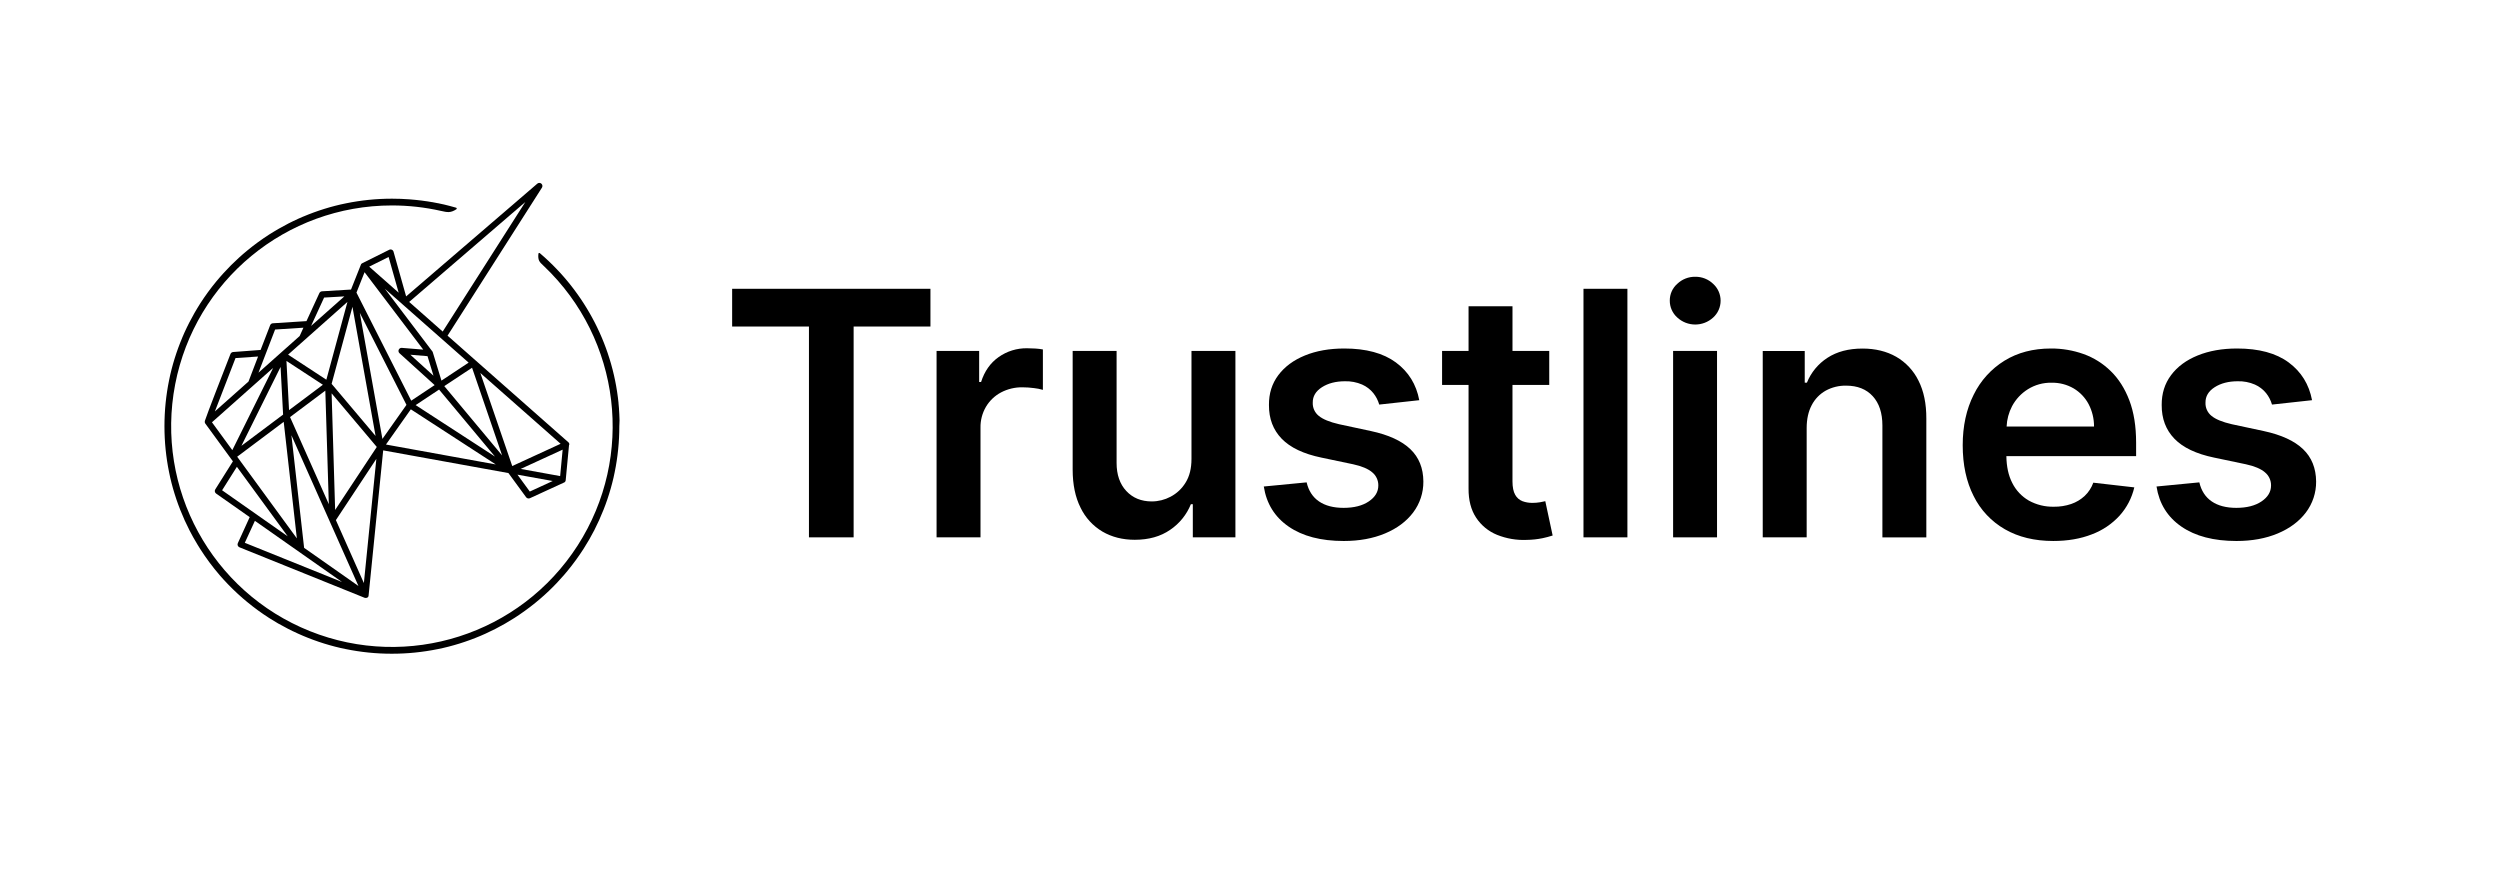
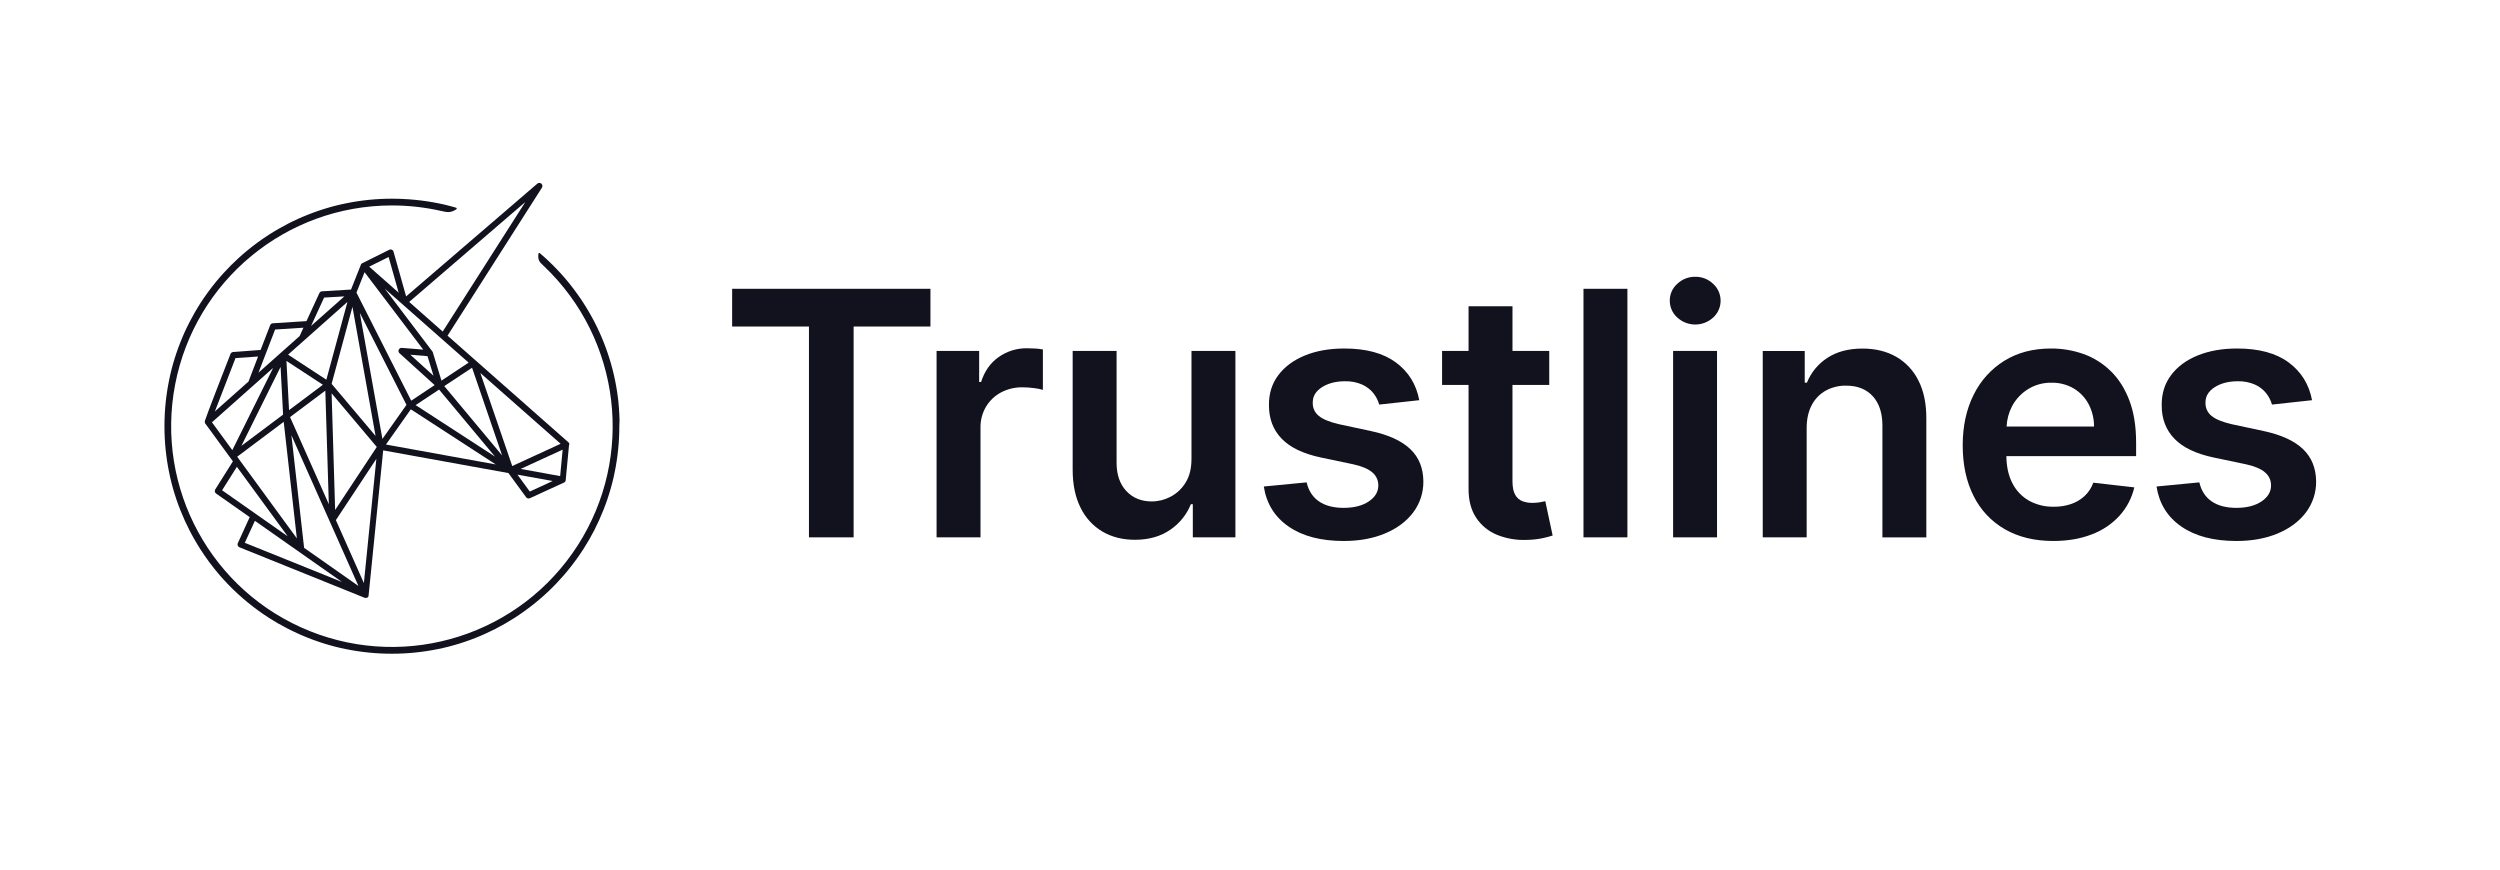
<svg xmlns="http://www.w3.org/2000/svg" id="Layer_2" data-name="Layer 2" viewBox="0 0 2133.9 742.23">
-   <polygon points="624.93 278.71 690.49 278.71 690.49 458.66 728.62 458.66 728.62 278.71 794.19 278.71 794.19 246.5 624.93 246.5 624.93 278.71" />
-   <path d="M876.69,297.26a41,41,0,0,0-24.28,7.51c-7.1,5-12.07,12.11-15,21.29h-1.64V299.54H799.42V458.66h37.5V365.12a34.07,34.07,0,0,1,4.67-17.93A32.8,32.8,0,0,1,854.36,335a38,38,0,0,1,18.39-4.41,75.94,75.94,0,0,1,9.9.68,42,42,0,0,1,7.52,1.5v-34.5a54,54,0,0,0-6.49-.78C881.1,297.35,878.77,297.26,876.69,297.26Z" />
-   <path d="M1017,391.73q0,12.13-5,20.15A32.81,32.81,0,0,1,999.12,424a34.34,34.34,0,0,1-16,4q-13.47,0-21.76-8.91t-8.28-24V299.54h-37.5V400.85q0,19.06,6.73,32.47A47.75,47.75,0,0,0,941,453.74q12,7,27.62,7,17.91,0,30.19-8.5a48,48,0,0,0,17.66-21.85h1.67v28.28h36.36V299.54H1017Z" />
-   <path d="M1170.11,367.91,1143,362.1q-12.13-2.79-17.36-7.14a13.76,13.76,0,0,1-5.13-11.3q-.09-8.07,7.83-13.14t19.63-5.09a34.67,34.67,0,0,1,14.7,2.81,25.61,25.61,0,0,1,9.58,7.35,27.78,27.78,0,0,1,5,9.74l34.18-3.74q-3.81-20.29-19.94-32.21t-44.07-11.91q-19.07,0-33.61,5.95t-22.68,16.79q-8.16,10.83-8,25.54-.11,17.38,10.89,28.74t33.87,16.1l27.13,5.7c7.32,1.59,12.74,3.87,16.22,6.84a14.23,14.23,0,0,1,5.24,11.29q0,8.08-8.13,13.57t-21.5,5.5q-12.94,0-21-5.5t-10.56-16.26l-36.57,3.53q3.42,21.94,21.23,34.22t47,12.29q19.89,0,35.24-6.43t24-17.86a43.23,43.23,0,0,0,8.74-26.48q-.09-17.08-11.13-27.65T1170.11,367.91Z" />
-   <path d="M1314.46,428.72a38.27,38.27,0,0,1-6.49.52,23.84,23.84,0,0,1-8.48-1.45,12,12,0,0,1-6.18-5.45q-2.32-4-2.32-11.54V328.54h31.38v-29H1291V261.42H1253.5v38.12h-22.6v29h22.6V417q-.11,14.92,6.46,24.86a38.78,38.78,0,0,0,17.88,14.66,60.53,60.53,0,0,0,25.38,4.31,72.35,72.35,0,0,0,13.52-1.46,83.73,83.73,0,0,0,8.54-2.28L1319,427.79C1317.92,428.06,1316.43,428.37,1314.46,428.72Z" />
-   <rect x="1351.6" y="246.5" width="37.49" height="212.16" />
-   <path d="M1447,236.24a21.73,21.73,0,0,0-15.32,6,18.85,18.85,0,0,0-6.42,14.35,19.12,19.12,0,0,0,6.36,14.39,22.62,22.62,0,0,0,30.67.06,19.43,19.43,0,0,0,0-28.75A21.54,21.54,0,0,0,1447,236.24Z" />
-   <rect x="1428.1" y="299.54" width="37.49" height="159.12" />
-   <path d="M1618.51,304.52q-12.3-7-28.75-7-17.82,0-29.89,7.87a45.38,45.38,0,0,0-17.55,21.23h-1.87v-27H1504.6V458.66h37.5V365.42c0-7.67,1.44-14.18,4.29-19.58a30.1,30.1,0,0,1,11.92-12.38,35,35,0,0,1,17.47-4.29q14.49,0,22.72,9t8.24,25v95.51h37.5V357.34q.09-19.05-6.69-32.42A47.76,47.76,0,0,0,1618.51,304.52Z" />
-   <path d="M1801.62,316.73a64,64,0,0,0-23.21-14.55,81.61,81.61,0,0,0-27.8-4.71q-22.81,0-39.69,10.41a70.43,70.43,0,0,0-26.25,29q-9.37,18.62-9.38,43.15,0,25,9.31,43.36a66.84,66.84,0,0,0,26.69,28.37q17.36,10,41.29,10,18.54,0,32.93-5.66a61.05,61.05,0,0,0,23.67-15.95A54.46,54.46,0,0,0,1821.76,416l-35-4a28.9,28.9,0,0,1-7.36,11.3,32.09,32.09,0,0,1-11.51,6.89,44.25,44.25,0,0,1-14.81,2.33,42.24,42.24,0,0,1-21.34-5.23,35.72,35.72,0,0,1-14.18-15.12c-3.27-6.36-4.88-14-5-22.85h110.74v-11.5q0-20.93-5.78-36.09T1801.62,316.73Zm-88.86,47.35a41.2,41.2,0,0,1,4.65-17.36,38.44,38.44,0,0,1,13.52-14.49,36.67,36.67,0,0,1,20.18-5.55,36,36,0,0,1,18.91,4.87,34.34,34.34,0,0,1,12.69,13.31,40.67,40.67,0,0,1,4.67,19.22Z" />
-   <path d="M1965.78,383.35q-11.05-10.58-33.62-15.44L1905,362.1q-12.13-2.79-17.36-7.14a13.72,13.72,0,0,1-5.12-11.3q-.1-8.07,7.82-13.14t19.63-5.09a34.56,34.56,0,0,1,14.71,2.81,25.69,25.69,0,0,1,9.6,7.35,28.09,28.09,0,0,1,5,9.74l34.19-3.74q-3.85-20.29-19.94-32.21t-44.09-11.91q-19,0-33.62,5.95t-22.68,16.79q-8.12,10.83-8,25.54-.11,17.38,10.87,28.74t33.88,16.1l27.15,5.7q11,2.38,16.19,6.84a14.2,14.2,0,0,1,5.24,11.29q0,8.08-8.13,13.57t-21.5,5.5q-12.94,0-21-5.5t-10.57-16.26l-36.55,3.53q3.42,21.94,21.24,34.22t47,12.29q19.89,0,35.22-6.43t24-17.86a43.13,43.13,0,0,0,8.77-26.48Q1976.8,393.92,1965.78,383.35Z" />
-   <path d="M528.82,358.93v-.14c0-1.6-.1-3.2-.18-4.76l0-.26c-.07-1.5-.17-3-.29-4.66l0-.31c-.11-1.44-.24-2.94-.41-4.56l0-.39c-.16-1.49-.33-3-.51-4.46l-.06-.45c-.19-1.47-.39-2.94-.61-4.36l-.08-.52c-.22-1.44-.46-2.86-.71-4.28l-.09-.54c-.25-1.41-.53-2.81-.81-4.21l-.12-.59c-.28-1.39-.58-2.77-.9-4.15l-.14-.59c-.32-1.38-.65-2.75-1-4.13l-.14-.53c-.36-1.37-.73-2.73-1.11-4.09l-.16-.58c-.39-1.35-.79-2.7-1.2-4l-.18-.56c-.45-1.45-.87-2.75-1.29-4l-.2-.61c-.45-1.3-.91-2.61-1.38-3.91l-.21-.57c-.48-1.3-1-2.61-1.48-3.9l-.21-.53c-.52-1.32-1-2.62-1.58-3.85l-.23-.56c-.55-1.28-1.1-2.56-1.68-3.83l-.21-.47c-.58-1.28-1.18-2.55-1.79-3.82l-.21-.45c-.62-1.27-1.25-2.54-1.89-3.8l-.21-.4c-.65-1.26-1.31-2.51-2-3.77l-.22-.41c-.68-1.25-1.37-2.49-2.08-3.72l-.2-.33c-.72-1.25-1.45-2.49-2.2-3.72l-.18-.3q-1.14-1.89-2.33-3.73l-.09-.14q-1.21-1.89-2.48-3.77l-.1-.15c-.91-1.35-1.74-2.54-2.53-3.64l-.05-.08-.06-.07q-1.29-1.82-2.62-3.6l-.12-.17c-.87-1.16-1.75-2.3-2.64-3.44l-.24-.31q-1.35-1.71-2.73-3.39l-.18-.22c-.91-1.1-1.84-2.2-2.78-3.28l-.28-.33c-.91-1-1.83-2.09-2.77-3.12l-.35-.39q-1.39-1.53-2.82-3l-.38-.4c-.94-1-1.89-1.95-2.85-2.92l-.44-.44c-1-1-2.07-2.05-3.14-3.06l-.05-.06c-2.46-2.34-5.1-4.71-7.85-7.06a.75.75,0,0,0-.76-.13.77.77,0,0,0-.47.62c-.55,5.64.91,7,4.1,10l.83.78a188.42,188.42,0,1,1-129.91-52,189.77,189.77,0,0,1,41.82,4.66c5.44,1.23,8.17,1.85,13.11-1.4a.72.72,0,0,0,.33-.73.74.74,0,0,0-.53-.61c-3.67-1.08-7.3-2-10.78-2.84l-.12,0c-1.46-.33-3-.66-4.59-1l-.16,0c-1.37-.28-2.88-.57-4.61-.88l-.14,0c-1.54-.27-3.11-.53-4.66-.77l-.16,0c-1.5-.23-3.09-.46-4.69-.66l-.1,0c-1.64-.2-3.25-.38-4.79-.54h-.11c-1.41-.15-3-.28-4.88-.44-4.92-.37-9.95-.56-14.94-.56-1.78,0-3.42,0-5,.06s-3.38.11-5,.19-3.28.19-4.95.31-3.22.27-4.92.44-3.25.35-4.89.56-3.23.43-4.84.68c-1.79.27-3.36.53-4.81.79-1.61.29-3.22.6-4.76.92s-3.19.67-4.72,1-3.11.73-4.68,1.14-3.13.83-4.64,1.25-3,.86-4.55,1.36h0c-1.41.44-2.9.92-4.54,1.47s-3,1.05-4.49,1.58-2.89,1.08-4.44,1.69-3,1.2-4.38,1.79l-.05,0c-1.42.6-2.87,1.23-4.29,1.87s-2.9,1.34-4.27,2-2.88,1.41-4.22,2.09c-2.71,1.39-5.49,2.9-8.26,4.5-1.31.74-2.66,1.54-4,2.36l0,0c-1.37.83-2.69,1.66-4,2.46l0,0a197.79,197.79,0,0,0-18.87,13.77c-1.29,1.07-2.46,2-3.57,3s-2.31,2-3.49,3.1c-4.57,4.15-9,8.59-13.18,13.18-1,1.12-2.06,2.29-3.1,3.49s-1.91,2.24-3,3.53l0,0a195.29,195.29,0,0,0-13.77,18.87c-.85,1.33-1.68,2.67-2.48,4l0,0c-.83,1.37-1.62,2.71-2.37,4-1.56,2.73-3.07,5.51-4.48,8.27-.74,1.43-1.44,2.85-2.1,4.22s-1.34,2.82-2,4.27-1.27,2.87-1.87,4.29l0,.05c-.66,1.56-1.24,3-1.79,4.38s-1.14,3-1.69,4.44-1.07,3-1.58,4.5-1,3.09-1.47,4.53-.95,3.12-1.37,4.59-.82,3-1.25,4.64-.8,3.17-1.14,4.68-.72,3.18-1,4.72-.63,3.14-.92,4.76-.54,3.17-.79,4.81v0c-.23,1.52-.45,3.09-.67,4.82-.2,1.57-.39,3.21-.56,4.89s-.31,3.26-.44,4.91-.23,3.38-.31,5-.15,3.31-.19,5-.06,3.23-.06,5,0,3.42.06,5,.11,3.35.19,5,.18,3.21.31,5,.28,3.3.44,4.92.36,3.32.56,4.88.44,3.29.67,4.82v0c.26,1.72.52,3.29.79,4.81s.6,3.22.91,4.74v0c.31,1.52.65,3.11,1,4.72s.71,3,1.14,4.69.84,3.19,1.25,4.63.88,3,1.37,4.59.93,2.92,1.47,4.54,1,3,1.58,4.49,1.12,3,1.69,4.44c1.12,2.85,2.36,5.76,3.67,8.67l0,.05c1.28,2.82,2.65,5.67,4.08,8.45,0,0,0,0,0,.05,2.12,4.14,4.42,8.26,6.85,12.26l0,0c.81,1.32,1.64,2.66,2.48,4A195.85,195.85,0,0,0,187.55,491c1,1.15,2,2.31,3.06,3.44l0,0a197,197,0,0,0,16.67,16.28c1.15,1,2.35,2,3.57,3a192.86,192.86,0,0,0,18.87,13.77h0c2.53,1.63,5.2,3.25,7.92,4.82l.07,0c2.8,1.61,5.58,3.12,8.26,4.48,1.38.71,2.78,1.41,4.16,2.07l.06,0c1.39.68,2.83,1.35,4.27,2,1.26.57,2.6,1.16,4.34,1.9,1.54.65,3,1.24,4.38,1.79s2.8,1.08,4.45,1.69,3,1.08,4.48,1.58,3,1,4.54,1.48h0c1.62.5,3.11.94,4.55,1.35s3.12.86,4.64,1.26,3.19.79,4.67,1.14,3.09.69,4.73,1c1.45.29,3,.59,4.77.91,1.6.28,3.22.55,4.8.79s3.11.46,4.85.68,3.38.41,4.88.56c1.68.17,3.33.32,4.92.44,1.76.13,3.38.23,4.94.31s3.32.15,5,.19,3.3.06,5,.06,3.4,0,5-.06,3.36-.11,5-.19,3.18-.18,5-.31c1.57-.12,3.22-.27,4.92-.44,1.49-.15,3.09-.33,4.88-.56s3.31-.44,4.82-.67h0c1.61-.24,3.22-.51,4.81-.79,1.76-.32,3.31-.62,4.76-.91,1.82-.38,3.33-.71,4.72-1s3-.72,4.69-1.14,3.07-.82,4.63-1.26,2.93-.85,4.59-1.36c1.49-.47,3-1,4.54-1.48s3-1,4.49-1.58,3.08-1.15,4.44-1.69,2.83-1.14,4.39-1.79c1.73-.74,3.07-1.33,4.33-1.9,2.84-1.29,5.7-2.66,8.5-4.1,5.55-2.84,11-6,16.27-9.35,1.26-.81,2.57-1.67,3.91-2.58a195.52,195.52,0,0,0,18.5-14.17l0,0c1.14-1,2.31-2,3.49-3.1l0,0c1.07-1,2.17-2,3.37-3.13s2.25-2.18,3.34-3.26,2.27-2.31,3.26-3.34c2.14-2.24,4.25-4.57,6.27-6.9,1-1.18,2-2.38,3-3.56a196.67,196.67,0,0,0,13.77-18.88c3.36-5.25,6.51-10.72,9.36-16.27,0,0,0,0,0-.05,1.44-2.81,2.81-5.66,4.07-8.45l0-.05c1.3-2.87,2.53-5.79,3.67-8.67.57-1.44,1.14-2.94,1.69-4.44s1.07-3,1.58-4.49,1-3.07,1.47-4.54,1-3.11,1.37-4.59.85-3.09,1.25-4.63.76-3,1.15-4.69.71-3.19,1-4.72v0c.31-1.52.62-3.12.91-4.74s.56-3.26.79-4.81v0c.23-1.49.45-3.07.67-4.82.2-1.57.38-3.17.56-4.88s.32-3.35.44-4.92.23-3.33.31-4.95.15-3.28.19-5,.06-3.31.06-5S528.86,360.52,528.82,358.93Z" />
-   <path d="M485.93,379.62c0-.12,0-.25,0-.38l0-.2a3.11,3.11,0,0,0-.11-.4,1.31,1.31,0,0,0,0-.15l0-.09a1.88,1.88,0,0,0-.14-.24l-.05-.08-.06-.11a2.92,2.92,0,0,0-.37-.41l-103.2-91.05,80.59-126.35a2.64,2.64,0,0,0-3.94-3.42L346.66,253l-10.75-38.15a2.63,2.63,0,0,0-1.47-1.7,2.59,2.59,0,0,0-2.24.06l-22.89,11.41h0l.14.36h0l-.19-.33,0,0,0,0h0l-.1.07-.13.08-.16.1-.05,0,0,0-.11.09.27.27-.31-.22-.06,0a1.14,1.14,0,0,0-.11.11l-.09.12-.13.19a.41.41,0,0,0-.07.11.54.54,0,0,0-.08.17l0,0a.37.37,0,0,0-.05.11l-8.47,21.3-24.78,1.5a2.62,2.62,0,0,0-2.24,1.54c-.54,1.16-5.39,11.63-11,23.9l-28.72,1.85a2.62,2.62,0,0,0-2.29,1.68c-.34.86-4.09,10.56-8.14,21.08L199,300.47a2.67,2.67,0,0,0-2.28,1.67c-4.76,12.2-20.42,52.37-21.84,57.07l-.07.23a1.29,1.29,0,0,0,0,.19,3.31,3.31,0,0,0,0,.34V360a3.31,3.31,0,0,0,0,.42s0,.05,0,.08.06.23.1.38l.05.12a1.66,1.66,0,0,0,.13.27,1.4,1.4,0,0,0,.09.17l0,0,.06.1,23.56,32.24-15.05,23.93a2.63,2.63,0,0,0,.71,3.56l28.67,20.13L203,463.62a2.62,2.62,0,0,0,1.41,3.54L311.2,510.24l.08,0,.3.09.08,0a2.17,2.17,0,0,0,.48.06h.05a2.41,2.41,0,0,0,.5-.06,1.34,1.34,0,0,0,.27-.07l.11,0,.19-.07.07,0,.11-.06.12-.06.06-.05.11-.08.25-.2.09-.08.11-.13.06-.07a.69.69,0,0,0,.11-.13l0-.05,0-.06.07-.14a1.59,1.59,0,0,0,.14-.3l0-.07a.64.64,0,0,0,0-.15,3.61,3.61,0,0,0,.08-.38l0-.07,12.43-123.68,106.91,19.36,15.09,20.63a2.7,2.7,0,0,0,3.23.84l29.1-13.37.07,0a2.39,2.39,0,0,0,.45-.28l.14-.12a3.17,3.17,0,0,0,.34-.37l.07-.09a2.42,2.42,0,0,0,.29-.55l0-.1-.37-.09.39,0c0-.11.07-.21.09-.32a.4.4,0,0,0,0-.11l0-.08,2.84-30ZM265.52,278.2c5.09-11.16,9.65-21,11.12-24.21l17.28-1Zm83.74-20.47,99.15-85.32L377.88,283Zm79.31,131-49.35-59.16,23.71-15.69ZM315.12,227.61l16.58-8.26,8.59,30.47Zm39.66,118.17,20-13.26,47.7,57.19Zm68.39,50.65-93.73-17,21.23-30.06ZM369,299.9l-40.54-53.48L400,309.52,376.8,324.88l-7.38-24.18a1.93,1.93,0,0,0-.13-.32l0-.05a1.9,1.9,0,0,0-.23-.39Zm-18.73,2.89L364.9,304l5.1,16.7ZM343,296.93a2.63,2.63,0,0,0-2,4.58l30,27.19L351,342l-46.74-92.24,6.92-17.41,50.08,66.06ZM321.61,381.5l-35.55,53.79-3-99.53ZM180.92,360.45,233.16,314,198.3,384.23Zm2.5-9.28c4.43-11.66,12.14-31.53,17.61-45.55l19.25-1.31c-4.57,11.89-7.32,19.07-8.16,21.35Zm37.21-33.07c3.78-9.88,9.72-25.26,14.18-36.83L259,279.71c-1.08,2.36-2.16,4.75-3.23,7.12Zm62.43,9.54,17.78-65.75L320.57,372.1Zm-77,52.9,33.43-67.35,2.15,40.69Zm-3.62,9.3,39.72-29.76,11.21,99.44Zm78.23,40.51L247.57,356l30.11-22.56Zm-33.95-80.28-2.22-42,31.11,20.35Zm-.81-47.36,50.65-45-18,66.4Zm-43.71,95.73,43.37,59.33-56-39.29Zm89.75,98.34-83-33.47,8.62-18.75Zm14,3.39-46.37-32.55-10.84-96.1Zm15.29-108.5-10.65,106-23.89-53.73Zm25.7-46.09-20.53,29.06L307.12,267.05ZM478.52,378.8l-41.29,19L410,318.37Zm1.73,5-2.13,22.56-33.69-6.1Zm-8.49,26.77-19.54,9-10.54-14.42ZM309.3,225.08Zm-.26.17ZM175.17,360.47ZM313.79,509.38Z" />
+   <defs>
+     <style>.cls-1{fill:#12121f;}</style>
+   </defs>
+   <polygon class="cls-1" points="624.93 278.71 690.49 278.71 690.49 458.66 728.62 458.66 728.62 278.71 794.19 278.71 794.19 246.5 624.93 246.5 624.93 278.71" />
+   <path class="cls-1" d="M876.69,297.26a41,41,0,0,0-24.28,7.51c-7.1,5-12.07,12.11-15,21.29h-1.64V299.54H799.42V458.66h37.5V365.12a34.07,34.07,0,0,1,4.67-17.93A32.8,32.8,0,0,1,854.36,335a38,38,0,0,1,18.39-4.41,75.94,75.94,0,0,1,9.9.68,42,42,0,0,1,7.52,1.5v-34.5a54,54,0,0,0-6.49-.78C881.1,297.35,878.77,297.26,876.69,297.26Z" />
+   <path class="cls-1" d="M1017,391.73q0,12.13-5,20.15A32.81,32.81,0,0,1,999.12,424a34.34,34.34,0,0,1-16,4q-13.47,0-21.76-8.91t-8.28-24V299.54h-37.5V400.85q0,19.06,6.73,32.47A47.75,47.75,0,0,0,941,453.74q12,7,27.62,7,17.91,0,30.19-8.5a48,48,0,0,0,17.66-21.85h1.67v28.28h36.36V299.54H1017Z" />
+   <path class="cls-1" d="M1170.11,367.91,1143,362.1q-12.13-2.79-17.36-7.14a13.76,13.76,0,0,1-5.13-11.3q-.09-8.07,7.83-13.14t19.63-5.09a34.67,34.67,0,0,1,14.7,2.81,25.61,25.61,0,0,1,9.58,7.35,27.78,27.78,0,0,1,5,9.74l34.18-3.74q-3.81-20.29-19.94-32.21t-44.07-11.91q-19.07,0-33.61,5.95t-22.68,16.79q-8.16,10.83-8,25.54-.11,17.38,10.89,28.74t33.87,16.1l27.13,5.7c7.32,1.59,12.74,3.87,16.22,6.84a14.23,14.23,0,0,1,5.24,11.29q0,8.08-8.13,13.57t-21.5,5.5q-12.94,0-21-5.5t-10.56-16.26l-36.57,3.53q3.42,21.94,21.23,34.22t47,12.29q19.89,0,35.24-6.43t24-17.86a43.23,43.23,0,0,0,8.74-26.48q-.09-17.08-11.13-27.65T1170.11,367.91Z" />
+   <path class="cls-1" d="M1314.46,428.72a38.27,38.27,0,0,1-6.49.52,23.84,23.84,0,0,1-8.48-1.45,12,12,0,0,1-6.18-5.45q-2.32-4-2.32-11.54V328.54h31.38v-29H1291V261.42H1253.5v38.12h-22.6v29h22.6V417q-.11,14.92,6.46,24.86a38.78,38.78,0,0,0,17.88,14.66,60.53,60.53,0,0,0,25.38,4.31,72.35,72.35,0,0,0,13.52-1.46,83.73,83.73,0,0,0,8.54-2.28L1319,427.79C1317.92,428.06,1316.43,428.37,1314.46,428.72Z" />
+   <rect class="cls-1" x="1351.6" y="246.5" width="37.49" height="212.16" />
+   <path class="cls-1" d="M1447,236.24a21.73,21.73,0,0,0-15.32,6,18.85,18.85,0,0,0-6.42,14.35,19.12,19.12,0,0,0,6.36,14.39,22.62,22.62,0,0,0,30.67.06,19.43,19.43,0,0,0,0-28.75A21.54,21.54,0,0,0,1447,236.24Z" />
+   <rect class="cls-1" x="1428.1" y="299.54" width="37.49" height="159.12" />
+   <path class="cls-1" d="M1618.51,304.52q-12.3-7-28.75-7-17.82,0-29.89,7.87a45.38,45.38,0,0,0-17.55,21.23h-1.87v-27H1504.6V458.66h37.5V365.42c0-7.67,1.44-14.18,4.29-19.58a30.1,30.1,0,0,1,11.92-12.38,35,35,0,0,1,17.47-4.29q14.49,0,22.72,9t8.24,25v95.51h37.5V357.34q.09-19.05-6.69-32.42A47.76,47.76,0,0,0,1618.51,304.52Z" />
+   <path class="cls-1" d="M1801.62,316.73a64,64,0,0,0-23.21-14.55,81.61,81.61,0,0,0-27.8-4.71q-22.81,0-39.69,10.41a70.43,70.43,0,0,0-26.25,29q-9.37,18.62-9.38,43.15,0,25,9.31,43.36a66.84,66.84,0,0,0,26.69,28.37q17.36,10,41.29,10,18.54,0,32.93-5.66a61.05,61.05,0,0,0,23.67-15.95A54.46,54.46,0,0,0,1821.76,416l-35-4a28.9,28.9,0,0,1-7.36,11.3,32.09,32.09,0,0,1-11.51,6.89,44.25,44.25,0,0,1-14.81,2.33,42.24,42.24,0,0,1-21.34-5.23,35.72,35.72,0,0,1-14.18-15.12c-3.27-6.36-4.88-14-5-22.85h110.74v-11.5q0-20.93-5.78-36.09T1801.62,316.73Zm-88.86,47.35a41.2,41.2,0,0,1,4.65-17.36,38.44,38.44,0,0,1,13.52-14.49,36.67,36.67,0,0,1,20.18-5.55,36,36,0,0,1,18.91,4.87,34.34,34.34,0,0,1,12.69,13.31,40.67,40.67,0,0,1,4.67,19.22Z" />
+   <path class="cls-1" d="M1965.78,383.35q-11.05-10.58-33.62-15.44L1905,362.1q-12.13-2.79-17.36-7.14a13.72,13.72,0,0,1-5.12-11.3q-.1-8.07,7.82-13.14t19.63-5.09a34.56,34.56,0,0,1,14.71,2.81,25.69,25.69,0,0,1,9.6,7.35,28.09,28.09,0,0,1,5,9.74l34.19-3.74q-3.85-20.29-19.94-32.21t-44.09-11.91q-19,0-33.62,5.95t-22.68,16.79q-8.12,10.83-8,25.54-.11,17.38,10.87,28.74t33.88,16.1l27.15,5.7q11,2.38,16.19,6.84a14.2,14.2,0,0,1,5.24,11.29q0,8.08-8.13,13.57t-21.5,5.5q-12.94,0-21-5.5t-10.57-16.26l-36.55,3.53q3.42,21.94,21.24,34.22t47,12.29q19.89,0,35.22-6.43t24-17.86a43.13,43.13,0,0,0,8.77-26.48Q1976.8,393.92,1965.78,383.35Z" />
+   <path class="cls-1" d="M528.82,358.93v-.14c0-1.6-.1-3.2-.18-4.76l0-.26c-.07-1.5-.17-3-.29-4.66l0-.31c-.11-1.44-.24-2.94-.41-4.56l0-.39c-.16-1.49-.33-3-.51-4.46l-.06-.45c-.19-1.47-.39-2.94-.61-4.36l-.08-.52c-.22-1.44-.46-2.86-.71-4.28l-.09-.54c-.25-1.41-.53-2.81-.81-4.21l-.12-.59c-.28-1.39-.58-2.77-.9-4.15l-.14-.59c-.32-1.38-.65-2.75-1-4.13l-.14-.53c-.36-1.37-.73-2.73-1.11-4.09l-.16-.58c-.39-1.35-.79-2.7-1.2-4l-.18-.56c-.45-1.45-.87-2.75-1.29-4l-.2-.61c-.45-1.3-.91-2.61-1.38-3.91l-.21-.57c-.48-1.3-1-2.61-1.48-3.9l-.21-.53c-.52-1.32-1-2.62-1.58-3.85l-.23-.56c-.55-1.28-1.1-2.56-1.68-3.83l-.21-.47c-.58-1.28-1.18-2.55-1.79-3.82l-.21-.45c-.62-1.27-1.25-2.54-1.89-3.8l-.21-.4c-.65-1.26-1.31-2.51-2-3.77l-.22-.41c-.68-1.25-1.37-2.49-2.08-3.72l-.2-.33c-.72-1.25-1.45-2.49-2.2-3.72l-.18-.3q-1.14-1.89-2.33-3.73l-.09-.14q-1.21-1.89-2.48-3.77l-.1-.15c-.91-1.35-1.74-2.54-2.53-3.64l-.05-.08-.06-.07q-1.29-1.82-2.62-3.6l-.12-.17c-.87-1.16-1.75-2.3-2.64-3.44l-.24-.31q-1.35-1.71-2.73-3.39l-.18-.22c-.91-1.1-1.84-2.2-2.78-3.28l-.28-.33c-.91-1-1.83-2.09-2.77-3.12l-.35-.39q-1.39-1.53-2.82-3l-.38-.4c-.94-1-1.89-1.95-2.85-2.92l-.44-.44c-1-1-2.07-2.05-3.14-3.06l-.05-.06c-2.46-2.34-5.1-4.71-7.85-7.06a.75.75,0,0,0-.76-.13.77.77,0,0,0-.47.62c-.55,5.64.91,7,4.1,10l.83.78a188.42,188.42,0,1,1-129.91-52,189.77,189.77,0,0,1,41.82,4.66c5.44,1.23,8.17,1.85,13.11-1.4a.72.72,0,0,0,.33-.73.74.74,0,0,0-.53-.61c-3.67-1.08-7.3-2-10.78-2.84l-.12,0c-1.46-.33-3-.66-4.59-1l-.16,0c-1.37-.28-2.88-.57-4.61-.88l-.14,0c-1.54-.27-3.11-.53-4.66-.77l-.16,0c-1.5-.23-3.09-.46-4.69-.66l-.1,0c-1.64-.2-3.25-.38-4.79-.54h-.11c-1.41-.15-3-.28-4.88-.44-4.92-.37-9.95-.56-14.94-.56-1.78,0-3.42,0-5,.06s-3.38.11-5,.19-3.28.19-4.95.31-3.22.27-4.92.44-3.25.35-4.89.56-3.23.43-4.84.68c-1.79.27-3.36.53-4.81.79-1.61.29-3.22.6-4.76.92s-3.19.67-4.72,1-3.11.73-4.68,1.14-3.13.83-4.64,1.25-3,.86-4.55,1.36h0c-1.41.44-2.9.92-4.54,1.47s-3,1.05-4.49,1.58-2.89,1.08-4.44,1.69-3,1.2-4.38,1.79l-.05,0c-1.42.6-2.87,1.23-4.29,1.87s-2.9,1.34-4.27,2-2.88,1.41-4.22,2.09c-2.71,1.39-5.49,2.9-8.26,4.5-1.31.74-2.66,1.54-4,2.36l0,0c-1.37.83-2.69,1.66-4,2.46l0,0a197.79,197.79,0,0,0-18.87,13.77c-1.29,1.07-2.46,2-3.57,3s-2.31,2-3.49,3.1c-4.57,4.15-9,8.59-13.18,13.18-1,1.12-2.06,2.29-3.1,3.49s-1.91,2.24-3,3.53l0,0a195.29,195.29,0,0,0-13.77,18.87c-.85,1.33-1.68,2.67-2.48,4l0,0c-.83,1.37-1.62,2.71-2.37,4-1.56,2.73-3.07,5.51-4.48,8.27-.74,1.43-1.44,2.85-2.1,4.22s-1.34,2.82-2,4.27-1.27,2.87-1.87,4.29l0,.05c-.66,1.56-1.24,3-1.79,4.38s-1.14,3-1.69,4.44-1.07,3-1.58,4.5-1,3.09-1.47,4.53-.95,3.12-1.37,4.59-.82,3-1.25,4.64-.8,3.17-1.14,4.68-.72,3.18-1,4.72-.63,3.14-.92,4.76-.54,3.17-.79,4.81v0c-.23,1.52-.45,3.09-.67,4.82-.2,1.57-.39,3.21-.56,4.89s-.31,3.26-.44,4.91-.23,3.38-.31,5-.15,3.31-.19,5-.06,3.23-.06,5,0,3.42.06,5,.11,3.35.19,5,.18,3.21.31,5,.28,3.3.44,4.92.36,3.32.56,4.88.44,3.29.67,4.82v0c.26,1.72.52,3.29.79,4.81s.6,3.22.91,4.74v0c.31,1.52.65,3.11,1,4.72s.71,3,1.14,4.69.84,3.19,1.25,4.63.88,3,1.37,4.59.93,2.92,1.47,4.54,1,3,1.58,4.49,1.12,3,1.69,4.44c1.12,2.85,2.36,5.76,3.67,8.67l0,.05c1.28,2.82,2.65,5.67,4.08,8.45,0,0,0,0,0,.05,2.12,4.14,4.42,8.26,6.85,12.26l0,0c.81,1.32,1.64,2.66,2.48,4A195.85,195.85,0,0,0,187.55,491c1,1.15,2,2.31,3.06,3.44l0,0a197,197,0,0,0,16.67,16.28c1.15,1,2.35,2,3.57,3a192.86,192.86,0,0,0,18.87,13.77h0c2.53,1.63,5.2,3.25,7.92,4.82l.07,0c2.8,1.61,5.58,3.12,8.26,4.48,1.38.71,2.78,1.41,4.16,2.07l.06,0c1.39.68,2.83,1.35,4.27,2,1.26.57,2.6,1.16,4.34,1.9,1.54.65,3,1.24,4.38,1.79s2.8,1.08,4.45,1.69,3,1.08,4.48,1.58,3,1,4.54,1.48h0c1.62.5,3.11.94,4.55,1.35s3.12.86,4.64,1.26,3.19.79,4.67,1.14,3.09.69,4.73,1c1.45.29,3,.59,4.77.91,1.6.28,3.22.55,4.8.79s3.11.46,4.85.68,3.38.41,4.88.56c1.68.17,3.33.32,4.92.44,1.76.13,3.38.23,4.94.31s3.32.15,5,.19,3.3.06,5,.06,3.4,0,5-.06,3.36-.11,5-.19,3.18-.18,5-.31c1.57-.12,3.22-.27,4.92-.44,1.49-.15,3.09-.33,4.88-.56s3.31-.44,4.82-.67h0c1.61-.24,3.22-.51,4.81-.79,1.76-.32,3.31-.62,4.76-.91,1.82-.38,3.33-.71,4.72-1s3-.72,4.69-1.14,3.07-.82,4.63-1.26,2.93-.85,4.59-1.36c1.49-.47,3-1,4.54-1.48s3-1,4.49-1.58,3.08-1.15,4.44-1.69,2.83-1.14,4.39-1.79c1.73-.74,3.07-1.33,4.33-1.9,2.84-1.29,5.7-2.66,8.5-4.1,5.55-2.84,11-6,16.27-9.35,1.26-.81,2.57-1.67,3.91-2.58a195.52,195.52,0,0,0,18.5-14.17l0,0c1.14-1,2.31-2,3.49-3.1l0,0c1.07-1,2.17-2,3.37-3.13s2.25-2.18,3.34-3.26,2.27-2.31,3.26-3.34c2.14-2.24,4.25-4.57,6.27-6.9,1-1.18,2-2.38,3-3.56a196.67,196.67,0,0,0,13.77-18.88c3.36-5.25,6.51-10.72,9.36-16.27,0,0,0,0,0-.05,1.44-2.81,2.81-5.66,4.07-8.45l0-.05c1.3-2.87,2.53-5.79,3.67-8.67.57-1.44,1.14-2.94,1.69-4.44s1.07-3,1.58-4.49,1-3.07,1.47-4.54,1-3.11,1.37-4.59.85-3.09,1.25-4.63.76-3,1.15-4.69.71-3.19,1-4.72v0c.31-1.52.62-3.12.91-4.74s.56-3.26.79-4.81v0c.23-1.49.45-3.07.67-4.82.2-1.57.38-3.17.56-4.88s.32-3.35.44-4.92.23-3.33.31-4.95.15-3.28.19-5,.06-3.31.06-5S528.86,360.52,528.82,358.93Z" />
+   <path class="cls-1" d="M485.93,379.62c0-.12,0-.25,0-.38l0-.2a3.11,3.11,0,0,0-.11-.4,1.31,1.31,0,0,0,0-.15l0-.09a1.88,1.88,0,0,0-.14-.24l-.05-.08-.06-.11a2.92,2.92,0,0,0-.37-.41l-103.2-91.05,80.59-126.35a2.64,2.64,0,0,0-3.94-3.42L346.66,253l-10.75-38.15a2.63,2.63,0,0,0-1.47-1.7,2.59,2.59,0,0,0-2.24.06l-22.89,11.41h0l.14.36h0l-.19-.33,0,0,0,0h0l-.1.07-.13.08-.16.1-.05,0,0,0-.11.09.27.27-.31-.22-.06,0a1.14,1.14,0,0,0-.11.11l-.09.12-.13.19a.41.41,0,0,0-.07.11.54.54,0,0,0-.08.17l0,0a.37.37,0,0,0-.05.11l-8.47,21.3-24.78,1.5a2.62,2.62,0,0,0-2.24,1.54c-.54,1.16-5.39,11.63-11,23.9l-28.72,1.85a2.62,2.62,0,0,0-2.29,1.68c-.34.86-4.09,10.56-8.14,21.08L199,300.47a2.67,2.67,0,0,0-2.28,1.67c-4.76,12.2-20.42,52.37-21.84,57.07l-.07.23a1.29,1.29,0,0,0,0,.19,3.31,3.31,0,0,0,0,.34V360a3.31,3.31,0,0,0,0,.42s0,.05,0,.08.06.23.1.38l.05.12a1.66,1.66,0,0,0,.13.27,1.4,1.4,0,0,0,.09.17l0,0,.06.1,23.56,32.24-15.05,23.93a2.63,2.63,0,0,0,.71,3.56l28.67,20.13L203,463.62a2.62,2.62,0,0,0,1.41,3.54L311.2,510.24l.08,0,.3.09.08,0a2.17,2.17,0,0,0,.48.06h.05a2.41,2.41,0,0,0,.5-.06,1.34,1.34,0,0,0,.27-.07l.11,0,.19-.07.07,0,.11-.06.12-.06.06-.05.11-.08.25-.2.09-.08.11-.13.06-.07a.69.69,0,0,0,.11-.13l0-.05,0-.06.07-.14a1.59,1.59,0,0,0,.14-.3l0-.07a.64.64,0,0,0,0-.15,3.61,3.61,0,0,0,.08-.38l0-.07,12.43-123.68,106.91,19.36,15.09,20.63a2.7,2.7,0,0,0,3.23.84l29.1-13.37.07,0a2.39,2.39,0,0,0,.45-.28l.14-.12a3.17,3.17,0,0,0,.34-.37l.07-.09a2.42,2.42,0,0,0,.29-.55l0-.1-.37-.09.39,0c0-.11.07-.21.09-.32a.4.4,0,0,0,0-.11l0-.08,2.84-30ZM265.52,278.2c5.09-11.16,9.65-21,11.12-24.21l17.28-1Zm83.74-20.47,99.15-85.32L377.88,283Zm79.31,131-49.35-59.16,23.71-15.69ZM315.12,227.61l16.58-8.26,8.59,30.47Zm39.66,118.17,20-13.26,47.7,57.19Zm68.39,50.65-93.73-17,21.23-30.06ZM369,299.9l-40.54-53.48L400,309.52,376.8,324.88l-7.38-24.18a1.93,1.93,0,0,0-.13-.32l0-.05a1.9,1.9,0,0,0-.23-.39Zm-18.73,2.89L364.9,304l5.1,16.7ZM343,296.93a2.63,2.63,0,0,0-2,4.58l30,27.19L351,342l-46.74-92.24,6.92-17.41,50.08,66.06ZM321.61,381.5l-35.55,53.79-3-99.53ZM180.92,360.45,233.16,314,198.3,384.23Zm2.5-9.28c4.43-11.66,12.14-31.53,17.61-45.55l19.25-1.31c-4.57,11.89-7.32,19.07-8.16,21.35Zm37.21-33.07c3.78-9.88,9.72-25.26,14.18-36.83L259,279.71c-1.08,2.36-2.16,4.75-3.23,7.12Zm62.43,9.54,17.78-65.75L320.57,372.1Zm-77,52.9,33.43-67.35,2.15,40.69Zm-3.62,9.3,39.72-29.76,11.21,99.44Zm78.23,40.51L247.57,356l30.11-22.56Zm-33.95-80.28-2.22-42,31.11,20.35Zm-.81-47.36,50.65-45-18,66.4Zm-43.71,95.73,43.37,59.33-56-39.29Zm89.75,98.34-83-33.47,8.62-18.75Zm14,3.39-46.37-32.55-10.84-96.1Zm15.29-108.5-10.65,106-23.89-53.73Zm25.7-46.09-20.53,29.06L307.12,267.05ZM478.52,378.8l-41.29,19L410,318.37Zm1.73,5-2.13,22.56-33.69-6.1Zm-8.49,26.77-19.54,9-10.54-14.42ZM309.3,225.08Zm-.26.17ZM175.17,360.47ZM313.79,509.38Z" />
</svg>
